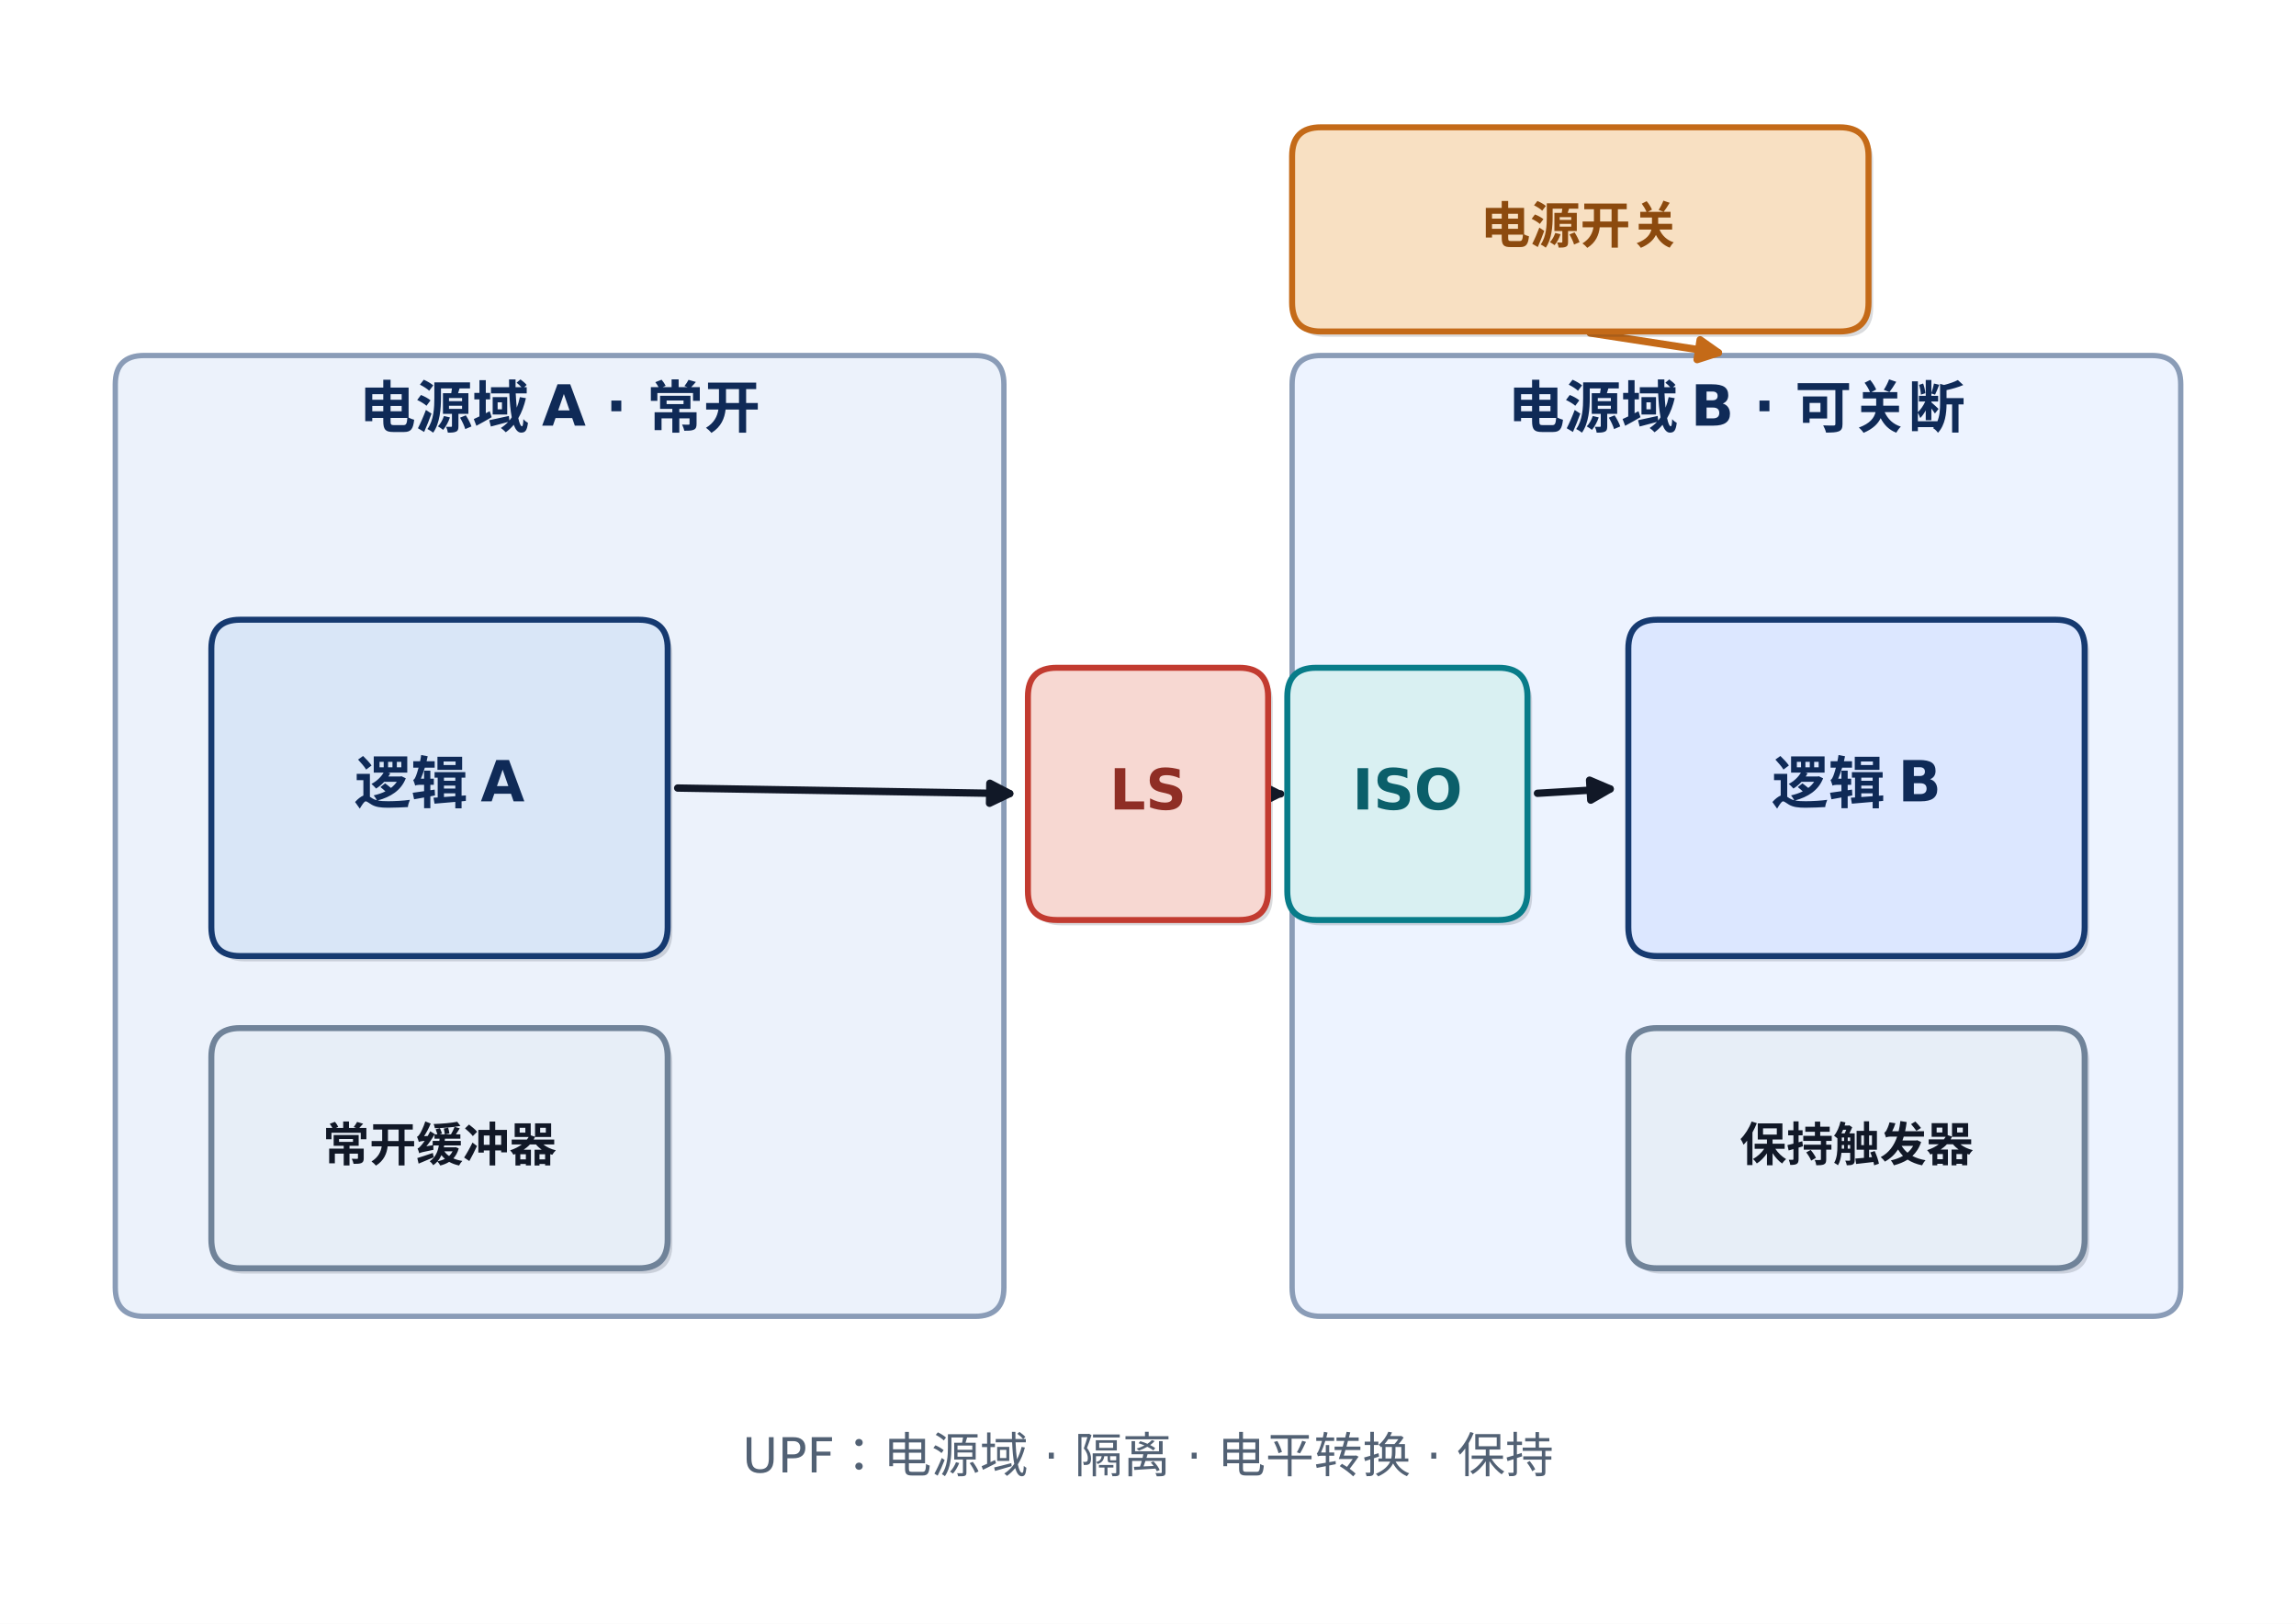
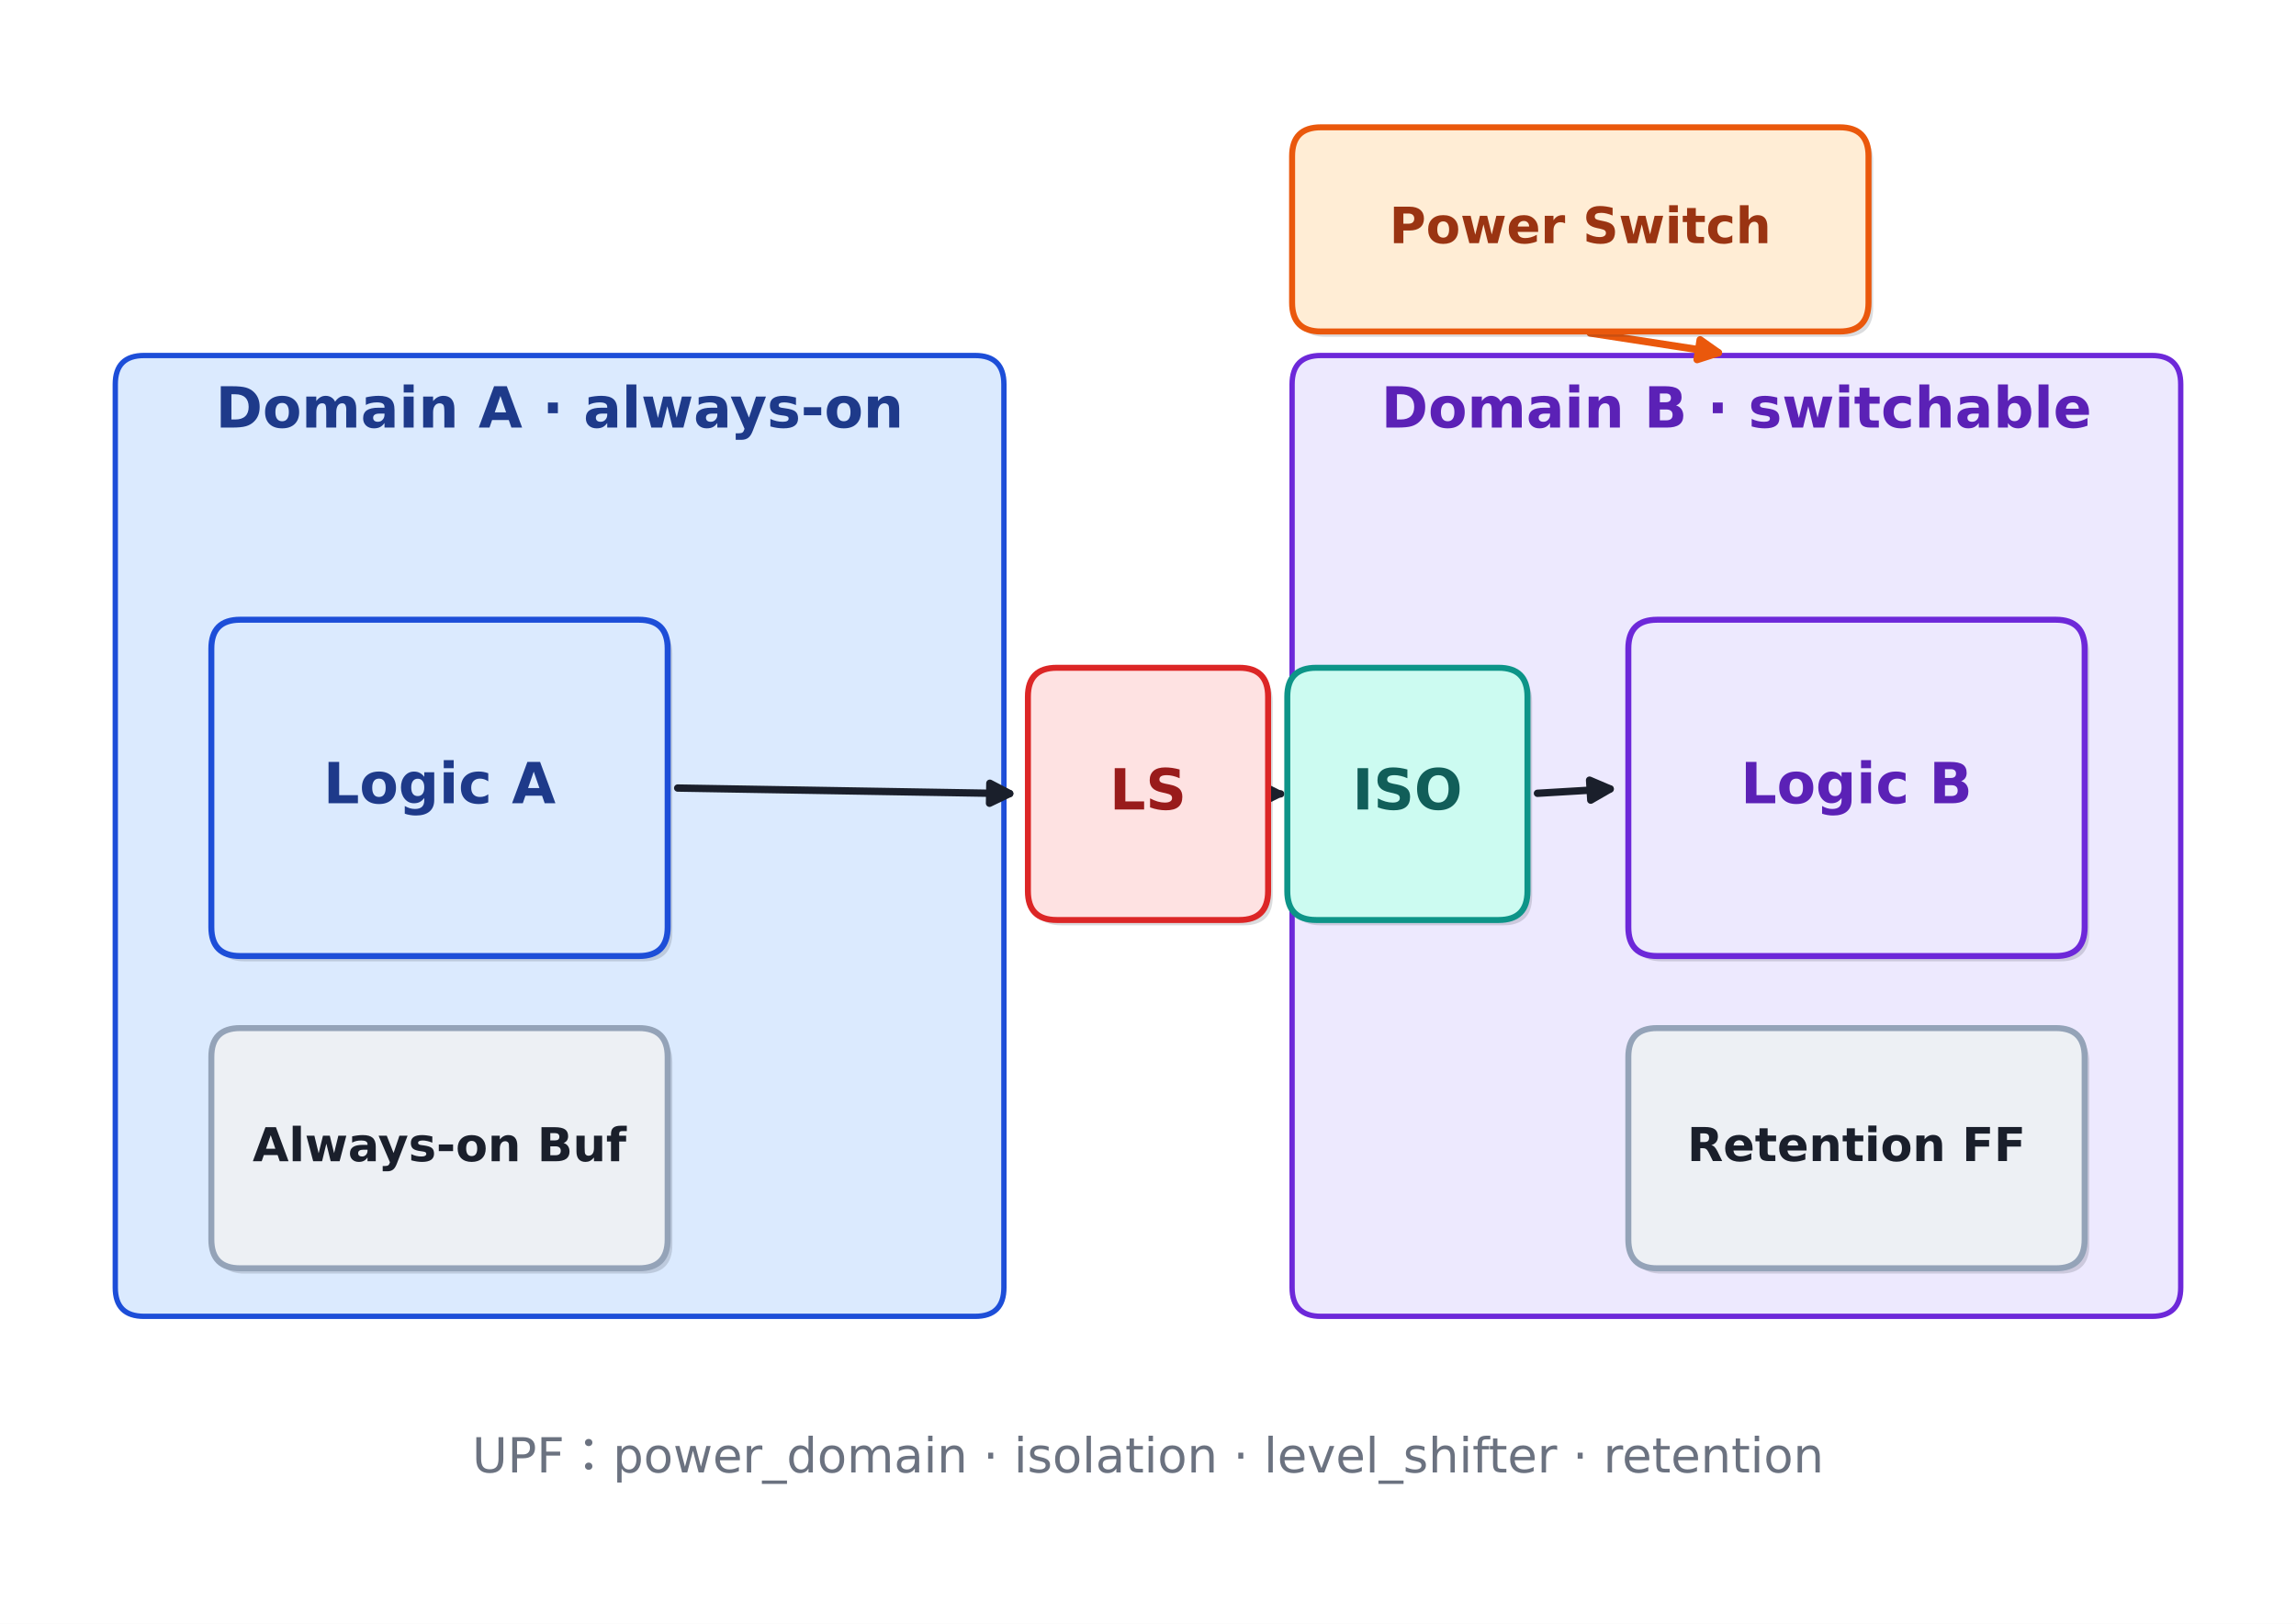
<svg xmlns="http://www.w3.org/2000/svg" width="688.32pt" height="486.72pt" viewBox="0 0 688.32 486.72" version="1.1">
  <defs>
    <style type="text/css">*{stroke-linejoin: round; stroke-linecap: butt}</style>
  </defs>
  <g id="figure_1">
    <g id="patch_1">
      <path d="M 0 486.72  L 688.32 486.72  L 688.32 0  L 0 0  z " style="fill: #ffffff" />
    </g>
    <g id="axes_1">
      <g id="patch_2">
-         <path d="M 5.76 480.96  L 682.56 480.96  L 682.56 5.76  L 5.76 5.76  z " clip-path="url(#p2d3b6bb5ad)" style="fill: #ffffff" />
+         <path d="M 5.76 480.96  L 682.56 480.96  L 682.56 5.76  L 5.76 5.76  z " clip-path="url(#p4df82c289f)" style="fill: #ffffff" />
      </g>
      <g id="patch_3">
-         <path d="M 43.2 394.56  L 292.32 394.56  Q 300.96 394.56 300.96 385.92  L 300.96 115.2  Q 300.96 106.56 292.32 106.56  L 43.2 106.56  Q 34.56 106.56 34.56 115.2  L 34.56 385.92  Q 34.56 394.56 43.2 394.56  z " clip-path="url(#p2d3b6bb5ad)" style="fill: #D9E6F7; opacity: 0.5; stroke: #163A70; stroke-width: 1.6; stroke-linejoin: miter" />
+         <path d="M 43.2 394.56  L 292.32 394.56  Q 300.96 394.56 300.96 385.92  L 300.96 115.2  Q 300.96 106.56 292.32 106.56  L 43.2 106.56  Q 34.56 106.56 34.56 115.2  L 34.56 385.92  Q 34.56 394.56 43.2 394.56  z " clip-path="url(#p4df82c289f)" style="fill: #dbeafe; stroke: #1d4ed8; stroke-width: 1.6; stroke-linejoin: miter" />
      </g>
      <g id="patch_4">
-         <path d="M 396 394.56  L 645.12 394.56  Q 653.76 394.56 653.76 385.92  L 653.76 115.2  Q 653.76 106.56 645.12 106.56  L 396 106.56  Q 387.36 106.56 387.36 115.2  L 387.36 385.92  Q 387.36 394.56 396 394.56  z " clip-path="url(#p2d3b6bb5ad)" style="fill: #DCE7FF; opacity: 0.5; stroke: #163A70; stroke-width: 1.6; stroke-linejoin: miter" />
+         <path d="M 396 394.56  L 645.12 394.56  Q 653.76 394.56 653.76 385.92  L 653.76 115.2  Q 653.76 106.56 645.12 106.56  L 396 106.56  Q 387.36 106.56 387.36 115.2  L 387.36 385.92  Q 387.36 394.56 396 394.56  z " clip-path="url(#p4df82c289f)" style="fill: #ede9fe; stroke: #6d28d9; stroke-width: 1.6; stroke-linejoin: miter" />
      </g>
      <g id="text_1">
-         <text style="font-weight: 700; font-size: 17px; font-family: 'Microsoft YaHei', 'Microsoft YaHei UI', 'SimHei', 'Segoe UI', 'DejaVu Sans', sans-serif; text-anchor: middle; fill: #0F2A57" x="167.76" y="128.16" transform="rotate(-0 167.76 128.16)">电源域 A · 常开</text>
+         <text style="font-weight: 700; font-size: 17px; font-family: 'Microsoft YaHei', 'Microsoft YaHei UI', 'SimHei', 'Segoe UI', 'DejaVu Sans', sans-serif; text-anchor: middle; fill: #1e3a8a" x="167.76" y="128.16" transform="rotate(-0 167.76 128.16)">Domain A · always-on</text>
      </g>
      <g id="text_2">
-         <text style="font-weight: 700; font-size: 17px; font-family: 'Microsoft YaHei', 'Microsoft YaHei UI', 'SimHei', 'Segoe UI', 'DejaVu Sans', sans-serif; text-anchor: middle; fill: #0F2A57" x="520.56" y="128.16" transform="rotate(-0 520.56 128.16)">电源域 B · 可关断</text>
+         <text style="font-weight: 700; font-size: 17px; font-family: 'Microsoft YaHei', 'Microsoft YaHei UI', 'SimHei', 'Segoe UI', 'DejaVu Sans', sans-serif; text-anchor: middle; fill: #5b21b6" x="520.56" y="128.16" transform="rotate(-0 520.56 128.16)">Domain B · switchable</text>
      </g>
      <g id="patch_5">
-         <path d="M 203.163 236.21  Q 254.16 237.06 302.698 237.869  " clip-path="url(#p2d3b6bb5ad)" style="fill: none; stroke: #111827; stroke-width: 2.2; stroke-linecap: round" />
-         <path d="M 296.749 234.769  L 302.698 237.869  L 296.649 240.769  z " clip-path="url(#p2d3b6bb5ad)" style="fill: #111827; stroke: #111827; stroke-width: 2.2; stroke-linecap: round" />
+         <path d="M 203.163 236.21  Q 254.16 237.06 302.698 237.869  " clip-path="url(#p4df82c289f)" style="fill: none; stroke: #1a1f2b; stroke-width: 2.2; stroke-linecap: round" />
+         <path d="M 296.749 234.769  L 302.698 237.869  L 296.649 240.769  z " clip-path="url(#p4df82c289f)" style="fill: #1a1f2b; stroke: #1a1f2b; stroke-width: 2.2; stroke-linecap: round" />
      </g>
      <g id="patch_6">
-         <path d="M 383.161 237.96  Q 384.54 237.96 383.46 237.96  " clip-path="url(#p2d3b6bb5ad)" style="fill: none; stroke: #111827; stroke-width: 2.2; stroke-linecap: round" />
-         <path d="M 377.46 234.96  L 383.46 237.96  L 377.46 240.96  z " clip-path="url(#p2d3b6bb5ad)" style="fill: #111827; stroke: #111827; stroke-width: 2.2; stroke-linecap: round" />
+         <path d="M 383.161 237.96  Q 384.54 237.96 383.46 237.96  " clip-path="url(#p4df82c289f)" style="fill: none; stroke: #1a1f2b; stroke-width: 2.2; stroke-linecap: round" />
+         <path d="M 377.46 234.96  L 383.46 237.96  L 377.46 240.96  z " clip-path="url(#p4df82c289f)" style="fill: #1a1f2b; stroke: #1a1f2b; stroke-width: 2.2; stroke-linecap: round" />
      </g>
      <g id="patch_7">
-         <path d="M 460.914 237.782  Q 473.039 237.06 482.708 236.485  " clip-path="url(#p2d3b6bb5ad)" style="fill: none; stroke: #111827; stroke-width: 2.2; stroke-linecap: round" />
-         <path d="M 476.54 233.846  L 482.708 236.485  L 476.897 239.836  z " clip-path="url(#p2d3b6bb5ad)" style="fill: #111827; stroke: #111827; stroke-width: 2.2; stroke-linecap: round" />
+         <path d="M 460.914 237.782  Q 473.039 237.06 482.708 236.485  " clip-path="url(#p4df82c289f)" style="fill: none; stroke: #1a1f2b; stroke-width: 2.2; stroke-linecap: round" />
+         <path d="M 476.54 233.846  L 482.708 236.485  L 476.897 239.836  z " clip-path="url(#p4df82c289f)" style="fill: #1a1f2b; stroke: #1a1f2b; stroke-width: 2.2; stroke-linecap: round" />
      </g>
      <g id="patch_8">
-         <path d="M 476.728 99.817  Q 497.16 102.96 515.162 105.73  " clip-path="url(#p2d3b6bb5ad)" style="fill: none; stroke: #C46A18; stroke-width: 2.2; stroke-linecap: round" />
-         <path d="M 509.688 101.852  L 515.162 105.73  L 508.776 107.782  z " clip-path="url(#p2d3b6bb5ad)" style="fill: #C46A18; stroke: #C46A18; stroke-width: 2.2; stroke-linecap: round" />
+         <path d="M 476.728 99.817  Q 497.16 102.96 515.162 105.73  " clip-path="url(#p4df82c289f)" style="fill: none; stroke: #ea580c; stroke-width: 2.2; stroke-linecap: round" />
+         <path d="M 509.688 101.852  L 515.162 105.73  L 508.776 107.782  z " clip-path="url(#p4df82c289f)" style="fill: #ea580c; stroke: #ea580c; stroke-width: 2.2; stroke-linecap: round" />
      </g>
      <g id="text_3">
-         <text style="font-size: 14.5px; font-family: 'Microsoft YaHei', 'Microsoft YaHei UI', 'SimHei', 'Segoe UI', 'DejaVu Sans', sans-serif; text-anchor: middle; fill: #526174" x="344.16" y="441.36" transform="rotate(-0 344.16 441.36)">UPF：电源域 · 隔离 · 电平转换 · 保持</text>
+         <text style="font-size: 14.5px; font-family: 'Microsoft YaHei', 'Microsoft YaHei UI', 'SimHei', 'Segoe UI', 'DejaVu Sans', sans-serif; text-anchor: middle; fill: #6b7280" x="344.16" y="441.36" transform="rotate(-0 344.16 441.36)">UPF：power_domain · isolation · level_shifter · retention</text>
      </g>
      <g id="patch_9">
-         <path d="M 73.4 288.16  L 192.92 288.16  Q 201.56 288.16 201.56 279.52  L 201.56 196  Q 201.56 187.36 192.92 187.36  L 73.4 187.36  Q 64.76 187.36 64.76 196  L 64.76 279.52  Q 64.76 288.16 73.4 288.16  z " clip-path="url(#p2d3b6bb5ad)" style="fill: #111827; opacity: 0.16" />
-         <path d="M 72 286.56  L 191.52 286.56  Q 200.16 286.56 200.16 277.92  L 200.16 194.4  Q 200.16 185.76 191.52 185.76  L 72 185.76  Q 63.36 185.76 63.36 194.4  L 63.36 277.92  Q 63.36 286.56 72 286.56  z " clip-path="url(#p2d3b6bb5ad)" style="fill: #D9E6F7; stroke: #163A70; stroke-width: 1.8; stroke-linejoin: miter" />
+         <path d="M 73.4 288.16  L 192.92 288.16  Q 201.56 288.16 201.56 279.52  L 201.56 196  Q 201.56 187.36 192.92 187.36  L 73.4 187.36  Q 64.76 187.36 64.76 196  L 64.76 279.52  Q 64.76 288.16 73.4 288.16  z " clip-path="url(#p4df82c289f)" style="fill: #1a1f2b; opacity: 0.16" />
+         <path d="M 72 286.56  L 191.52 286.56  Q 200.16 286.56 200.16 277.92  L 200.16 194.4  Q 200.16 185.76 191.52 185.76  L 72 185.76  Q 63.36 185.76 63.36 194.4  L 63.36 277.92  Q 63.36 286.56 72 286.56  z " clip-path="url(#p4df82c289f)" style="fill: #dbeafe; stroke: #1d4ed8; stroke-width: 1.8; stroke-linejoin: miter" />
      </g>
      <g id="patch_10">
-         <path d="M 73.4 381.76  L 192.92 381.76  Q 201.56 381.76 201.56 373.12  L 201.56 318.4  Q 201.56 309.76 192.92 309.76  L 73.4 309.76  Q 64.76 309.76 64.76 318.4  L 64.76 373.12  Q 64.76 381.76 73.4 381.76  z " clip-path="url(#p2d3b6bb5ad)" style="fill: #111827; opacity: 0.16" />
-         <path d="M 72 380.16  L 191.52 380.16  Q 200.16 380.16 200.16 371.52  L 200.16 316.8  Q 200.16 308.16 191.52 308.16  L 72 308.16  Q 63.36 308.16 63.36 316.8  L 63.36 371.52  Q 63.36 380.16 72 380.16  z " clip-path="url(#p2d3b6bb5ad)" style="fill: #E7EEF7; stroke: #708399; stroke-width: 1.8; stroke-linejoin: miter" />
+         <path d="M 73.4 381.76  L 192.92 381.76  Q 201.56 381.76 201.56 373.12  L 201.56 318.4  Q 201.56 309.76 192.92 309.76  L 73.4 309.76  Q 64.76 309.76 64.76 318.4  L 64.76 373.12  Q 64.76 381.76 73.4 381.76  z " clip-path="url(#p4df82c289f)" style="fill: #1a1f2b; opacity: 0.16" />
+         <path d="M 72 380.16  L 191.52 380.16  Q 200.16 380.16 200.16 371.52  L 200.16 316.8  Q 200.16 308.16 191.52 308.16  L 72 308.16  Q 63.36 308.16 63.36 316.8  L 63.36 371.52  Q 63.36 380.16 72 380.16  z " clip-path="url(#p4df82c289f)" style="fill: #edf0f4; stroke: #94a3b8; stroke-width: 1.8; stroke-linejoin: miter" />
      </g>
      <g id="patch_11">
-         <path d="M 498.2 288.16  L 617.72 288.16  Q 626.36 288.16 626.36 279.52  L 626.36 196  Q 626.36 187.36 617.72 187.36  L 498.2 187.36  Q 489.56 187.36 489.56 196  L 489.56 279.52  Q 489.56 288.16 498.2 288.16  z " clip-path="url(#p2d3b6bb5ad)" style="fill: #111827; opacity: 0.16" />
-         <path d="M 496.8 286.56  L 616.32 286.56  Q 624.96 286.56 624.96 277.92  L 624.96 194.4  Q 624.96 185.76 616.32 185.76  L 496.8 185.76  Q 488.16 185.76 488.16 194.4  L 488.16 277.92  Q 488.16 286.56 496.8 286.56  z " clip-path="url(#p2d3b6bb5ad)" style="fill: #DCE7FF; stroke: #163A70; stroke-width: 1.8; stroke-linejoin: miter" />
+         <path d="M 498.2 288.16  L 617.72 288.16  Q 626.36 288.16 626.36 279.52  L 626.36 196  Q 626.36 187.36 617.72 187.36  L 498.2 187.36  Q 489.56 187.36 489.56 196  L 489.56 279.52  Q 489.56 288.16 498.2 288.16  z " clip-path="url(#p4df82c289f)" style="fill: #1a1f2b; opacity: 0.16" />
+         <path d="M 496.8 286.56  L 616.32 286.56  Q 624.96 286.56 624.96 277.92  L 624.96 194.4  Q 624.96 185.76 616.32 185.76  L 496.8 185.76  Q 488.16 185.76 488.16 194.4  L 488.16 277.92  Q 488.16 286.56 496.8 286.56  z " clip-path="url(#p4df82c289f)" style="fill: #ede9fe; stroke: #6d28d9; stroke-width: 1.8; stroke-linejoin: miter" />
      </g>
      <g id="patch_12">
-         <path d="M 498.2 381.76  L 617.72 381.76  Q 626.36 381.76 626.36 373.12  L 626.36 318.4  Q 626.36 309.76 617.72 309.76  L 498.2 309.76  Q 489.56 309.76 489.56 318.4  L 489.56 373.12  Q 489.56 381.76 498.2 381.76  z " clip-path="url(#p2d3b6bb5ad)" style="fill: #111827; opacity: 0.16" />
-         <path d="M 496.8 380.16  L 616.32 380.16  Q 624.96 380.16 624.96 371.52  L 624.96 316.8  Q 624.96 308.16 616.32 308.16  L 496.8 308.16  Q 488.16 308.16 488.16 316.8  L 488.16 371.52  Q 488.16 380.16 496.8 380.16  z " clip-path="url(#p2d3b6bb5ad)" style="fill: #E7EEF7; stroke: #708399; stroke-width: 1.8; stroke-linejoin: miter" />
+         <path d="M 498.2 381.76  L 617.72 381.76  Q 626.36 381.76 626.36 373.12  L 626.36 318.4  Q 626.36 309.76 617.72 309.76  L 498.2 309.76  Q 489.56 309.76 489.56 318.4  L 489.56 373.12  Q 489.56 381.76 498.2 381.76  z " clip-path="url(#p4df82c289f)" style="fill: #1a1f2b; opacity: 0.16" />
+         <path d="M 496.8 380.16  L 616.32 380.16  Q 624.96 380.16 624.96 371.52  L 624.96 316.8  Q 624.96 308.16 616.32 308.16  L 496.8 308.16  Q 488.16 308.16 488.16 316.8  L 488.16 371.52  Q 488.16 380.16 496.8 380.16  z " clip-path="url(#p4df82c289f)" style="fill: #edf0f4; stroke: #94a3b8; stroke-width: 1.8; stroke-linejoin: miter" />
      </g>
      <g id="patch_13">
-         <path d="M 318.2 277.36  L 372.92 277.36  Q 381.56 277.36 381.56 268.72  L 381.56 210.4  Q 381.56 201.76 372.92 201.76  L 318.2 201.76  Q 309.56 201.76 309.56 210.4  L 309.56 268.72  Q 309.56 277.36 318.2 277.36  z " clip-path="url(#p2d3b6bb5ad)" style="fill: #111827; opacity: 0.16" />
-         <path d="M 316.8 275.76  L 371.52 275.76  Q 380.16 275.76 380.16 267.12  L 380.16 208.8  Q 380.16 200.16 371.52 200.16  L 316.8 200.16  Q 308.16 200.16 308.16 208.8  L 308.16 267.12  Q 308.16 275.76 316.8 275.76  z " clip-path="url(#p2d3b6bb5ad)" style="fill: #F7D8D2; stroke: #C23B30; stroke-width: 1.8; stroke-linejoin: miter" />
+         <path d="M 318.2 277.36  L 372.92 277.36  Q 381.56 277.36 381.56 268.72  L 381.56 210.4  Q 381.56 201.76 372.92 201.76  L 318.2 201.76  Q 309.56 201.76 309.56 210.4  L 309.56 268.72  Q 309.56 277.36 318.2 277.36  z " clip-path="url(#p4df82c289f)" style="fill: #1a1f2b; opacity: 0.16" />
+         <path d="M 316.8 275.76  L 371.52 275.76  Q 380.16 275.76 380.16 267.12  L 380.16 208.8  Q 380.16 200.16 371.52 200.16  L 316.8 200.16  Q 308.16 200.16 308.16 208.8  L 308.16 267.12  Q 308.16 275.76 316.8 275.76  z " clip-path="url(#p4df82c289f)" style="fill: #fee2e2; stroke: #dc2626; stroke-width: 1.8; stroke-linejoin: miter" />
      </g>
      <g id="patch_14">
-         <path d="M 395.96 277.36  L 450.68 277.36  Q 459.32 277.36 459.32 268.72  L 459.32 210.4  Q 459.32 201.76 450.68 201.76  L 395.96 201.76  Q 387.32 201.76 387.32 210.4  L 387.32 268.72  Q 387.32 277.36 395.96 277.36  z " clip-path="url(#p2d3b6bb5ad)" style="fill: #111827; opacity: 0.16" />
-         <path d="M 394.56 275.76  L 449.28 275.76  Q 457.92 275.76 457.92 267.12  L 457.92 208.8  Q 457.92 200.16 449.28 200.16  L 394.56 200.16  Q 385.92 200.16 385.92 208.8  L 385.92 267.12  Q 385.92 275.76 394.56 275.76  z " clip-path="url(#p2d3b6bb5ad)" style="fill: #D9F0F2; stroke: #087C89; stroke-width: 1.8; stroke-linejoin: miter" />
+         <path d="M 395.96 277.36  L 450.68 277.36  Q 459.32 277.36 459.32 268.72  L 459.32 210.4  Q 459.32 201.76 450.68 201.76  L 395.96 201.76  Q 387.32 201.76 387.32 210.4  L 387.32 268.72  Q 387.32 277.36 395.96 277.36  z " clip-path="url(#p4df82c289f)" style="fill: #1a1f2b; opacity: 0.16" />
+         <path d="M 394.56 275.76  L 449.28 275.76  Q 457.92 275.76 457.92 267.12  L 457.92 208.8  Q 457.92 200.16 449.28 200.16  L 394.56 200.16  Q 385.92 200.16 385.92 208.8  L 385.92 267.12  Q 385.92 275.76 394.56 275.76  z " clip-path="url(#p4df82c289f)" style="fill: #ccfbf1; stroke: #0d9488; stroke-width: 1.8; stroke-linejoin: miter" />
      </g>
      <g id="patch_15">
-         <path d="M 397.4 100.96  L 552.92 100.96  Q 561.56 100.96 561.56 92.32  L 561.56 48.4  Q 561.56 39.76 552.92 39.76  L 397.4 39.76  Q 388.76 39.76 388.76 48.4  L 388.76 92.32  Q 388.76 100.96 397.4 100.96  z " clip-path="url(#p2d3b6bb5ad)" style="fill: #111827; opacity: 0.16" />
-         <path d="M 396 99.36  L 551.52 99.36  Q 560.16 99.36 560.16 90.72  L 560.16 46.8  Q 560.16 38.16 551.52 38.16  L 396 38.16  Q 387.36 38.16 387.36 46.8  L 387.36 90.72  Q 387.36 99.36 396 99.36  z " clip-path="url(#p2d3b6bb5ad)" style="fill: #F8E0C2; stroke: #C46A18; stroke-width: 1.8; stroke-linejoin: miter" />
+         <path d="M 397.4 100.96  L 552.92 100.96  Q 561.56 100.96 561.56 92.32  L 561.56 48.4  Q 561.56 39.76 552.92 39.76  L 397.4 39.76  Q 388.76 39.76 388.76 48.4  L 388.76 92.32  Q 388.76 100.96 397.4 100.96  z " clip-path="url(#p4df82c289f)" style="fill: #1a1f2b; opacity: 0.16" />
+         <path d="M 396 99.36  L 551.52 99.36  Q 560.16 99.36 560.16 90.72  L 560.16 46.8  Q 560.16 38.16 551.52 38.16  L 396 38.16  Q 387.36 38.16 387.36 46.8  L 387.36 90.72  Q 387.36 99.36 396 99.36  z " clip-path="url(#p4df82c289f)" style="fill: #ffedd5; stroke: #ea580c; stroke-width: 1.8; stroke-linejoin: miter" />
      </g>
      <g id="text_4">
-         <text style="font-weight: 700; font-size: 17px; font-family: 'Microsoft YaHei', 'Microsoft YaHei UI', 'SimHei', 'Segoe UI', 'DejaVu Sans', sans-serif; text-anchor: middle; fill: #0F2A57" x="131.76" y="240.771" transform="rotate(-0 131.76 240.7713)">逻辑 A</text>
+         <text style="font-weight: 700; font-size: 17px; font-family: 'Microsoft YaHei', 'Microsoft YaHei UI', 'SimHei', 'Segoe UI', 'DejaVu Sans', sans-serif; text-anchor: middle; fill: #1e3a8a" x="131.76" y="240.771" transform="rotate(-0 131.76 240.7713)">Logic A</text>
      </g>
      <g id="text_5">
-         <text style="font-weight: 700; font-size: 14px; font-family: 'Microsoft YaHei', 'Microsoft YaHei UI', 'SimHei', 'Segoe UI', 'DejaVu Sans', sans-serif; text-anchor: middle; fill: #111827" x="131.76" y="348.07" transform="rotate(-0 131.76 348.0702)">常开缓冲器</text>
+         <text style="font-weight: 700; font-size: 14px; font-family: 'Microsoft YaHei', 'Microsoft YaHei UI', 'SimHei', 'Segoe UI', 'DejaVu Sans', sans-serif; text-anchor: middle; fill: #1a1f2b" x="131.76" y="348.07" transform="rotate(-0 131.76 348.0702)">Always-on Buf</text>
      </g>
      <g id="text_6">
-         <text style="font-weight: 700; font-size: 17px; font-family: 'Microsoft YaHei', 'Microsoft YaHei UI', 'SimHei', 'Segoe UI', 'DejaVu Sans', sans-serif; text-anchor: middle; fill: #0F2A57" x="556.56" y="240.771" transform="rotate(-0 556.56 240.7713)">逻辑 B</text>
+         <text style="font-weight: 700; font-size: 17px; font-family: 'Microsoft YaHei', 'Microsoft YaHei UI', 'SimHei', 'Segoe UI', 'DejaVu Sans', sans-serif; text-anchor: middle; fill: #5b21b6" x="556.56" y="240.771" transform="rotate(-0 556.56 240.7713)">Logic B</text>
      </g>
      <g id="text_7">
-         <text style="font-weight: 700; font-size: 14px; font-family: 'Microsoft YaHei', 'Microsoft YaHei UI', 'SimHei', 'Segoe UI', 'DejaVu Sans', sans-serif; text-anchor: middle; fill: #111827" x="556.56" y="348.015" transform="rotate(-0 556.56 348.0155)">保持触发器</text>
+         <text style="font-weight: 700; font-size: 14px; font-family: 'Microsoft YaHei', 'Microsoft YaHei UI', 'SimHei', 'Segoe UI', 'DejaVu Sans', sans-serif; text-anchor: middle; fill: #1a1f2b" x="556.56" y="348.015" transform="rotate(-0 556.56 348.0155)">Retention FF</text>
      </g>
      <g id="text_8">
-         <text style="font-weight: 700; font-size: 17px; font-family: 'Microsoft YaHei', 'Microsoft YaHei UI', 'SimHei', 'Segoe UI', 'DejaVu Sans', sans-serif; text-anchor: middle; fill: #8F2E25" x="344.16" y="242.642" transform="rotate(-0 344.16 242.6416)">LS</text>
+         <text style="font-weight: 700; font-size: 17px; font-family: 'Microsoft YaHei', 'Microsoft YaHei UI', 'SimHei', 'Segoe UI', 'DejaVu Sans', sans-serif; text-anchor: middle; fill: #991b1b" x="344.16" y="242.642" transform="rotate(-0 344.16 242.6416)">LS</text>
      </g>
      <g id="text_9">
-         <text style="font-weight: 700; font-size: 17px; font-family: 'Microsoft YaHei', 'Microsoft YaHei UI', 'SimHei', 'Segoe UI', 'DejaVu Sans', sans-serif; text-anchor: middle; fill: #0B5F6A" x="421.92" y="242.642" transform="rotate(-0 421.92 242.6416)">ISO</text>
+         <text style="font-weight: 700; font-size: 17px; font-family: 'Microsoft YaHei', 'Microsoft YaHei UI', 'SimHei', 'Segoe UI', 'DejaVu Sans', sans-serif; text-anchor: middle; fill: #115e59" x="421.92" y="242.642" transform="rotate(-0 421.92 242.6416)">ISO</text>
      </g>
      <g id="text_10">
-         <text style="font-weight: 700; font-size: 15px; font-family: 'Microsoft YaHei', 'Microsoft YaHei UI', 'SimHei', 'Segoe UI', 'DejaVu Sans', sans-serif; text-anchor: middle; fill: #8C4A0E" x="473.76" y="72.891" transform="rotate(-0 473.76 72.89086)">电源开关</text>
+         <text style="font-weight: 700; font-size: 15px; font-family: 'Microsoft YaHei', 'Microsoft YaHei UI', 'SimHei', 'Segoe UI', 'DejaVu Sans', sans-serif; text-anchor: middle; fill: #9a3412" x="473.76" y="72.891" transform="rotate(-0 473.76 72.89086)">Power Switch</text>
      </g>
    </g>
  </g>
  <defs>
-     <clipPath id="p2d3b6bb5ad">
+     <clipPath id="p4df82c289f">
      <rect x="5.76" y="5.76" width="676.8" height="475.2" />
    </clipPath>
  </defs>
</svg>
